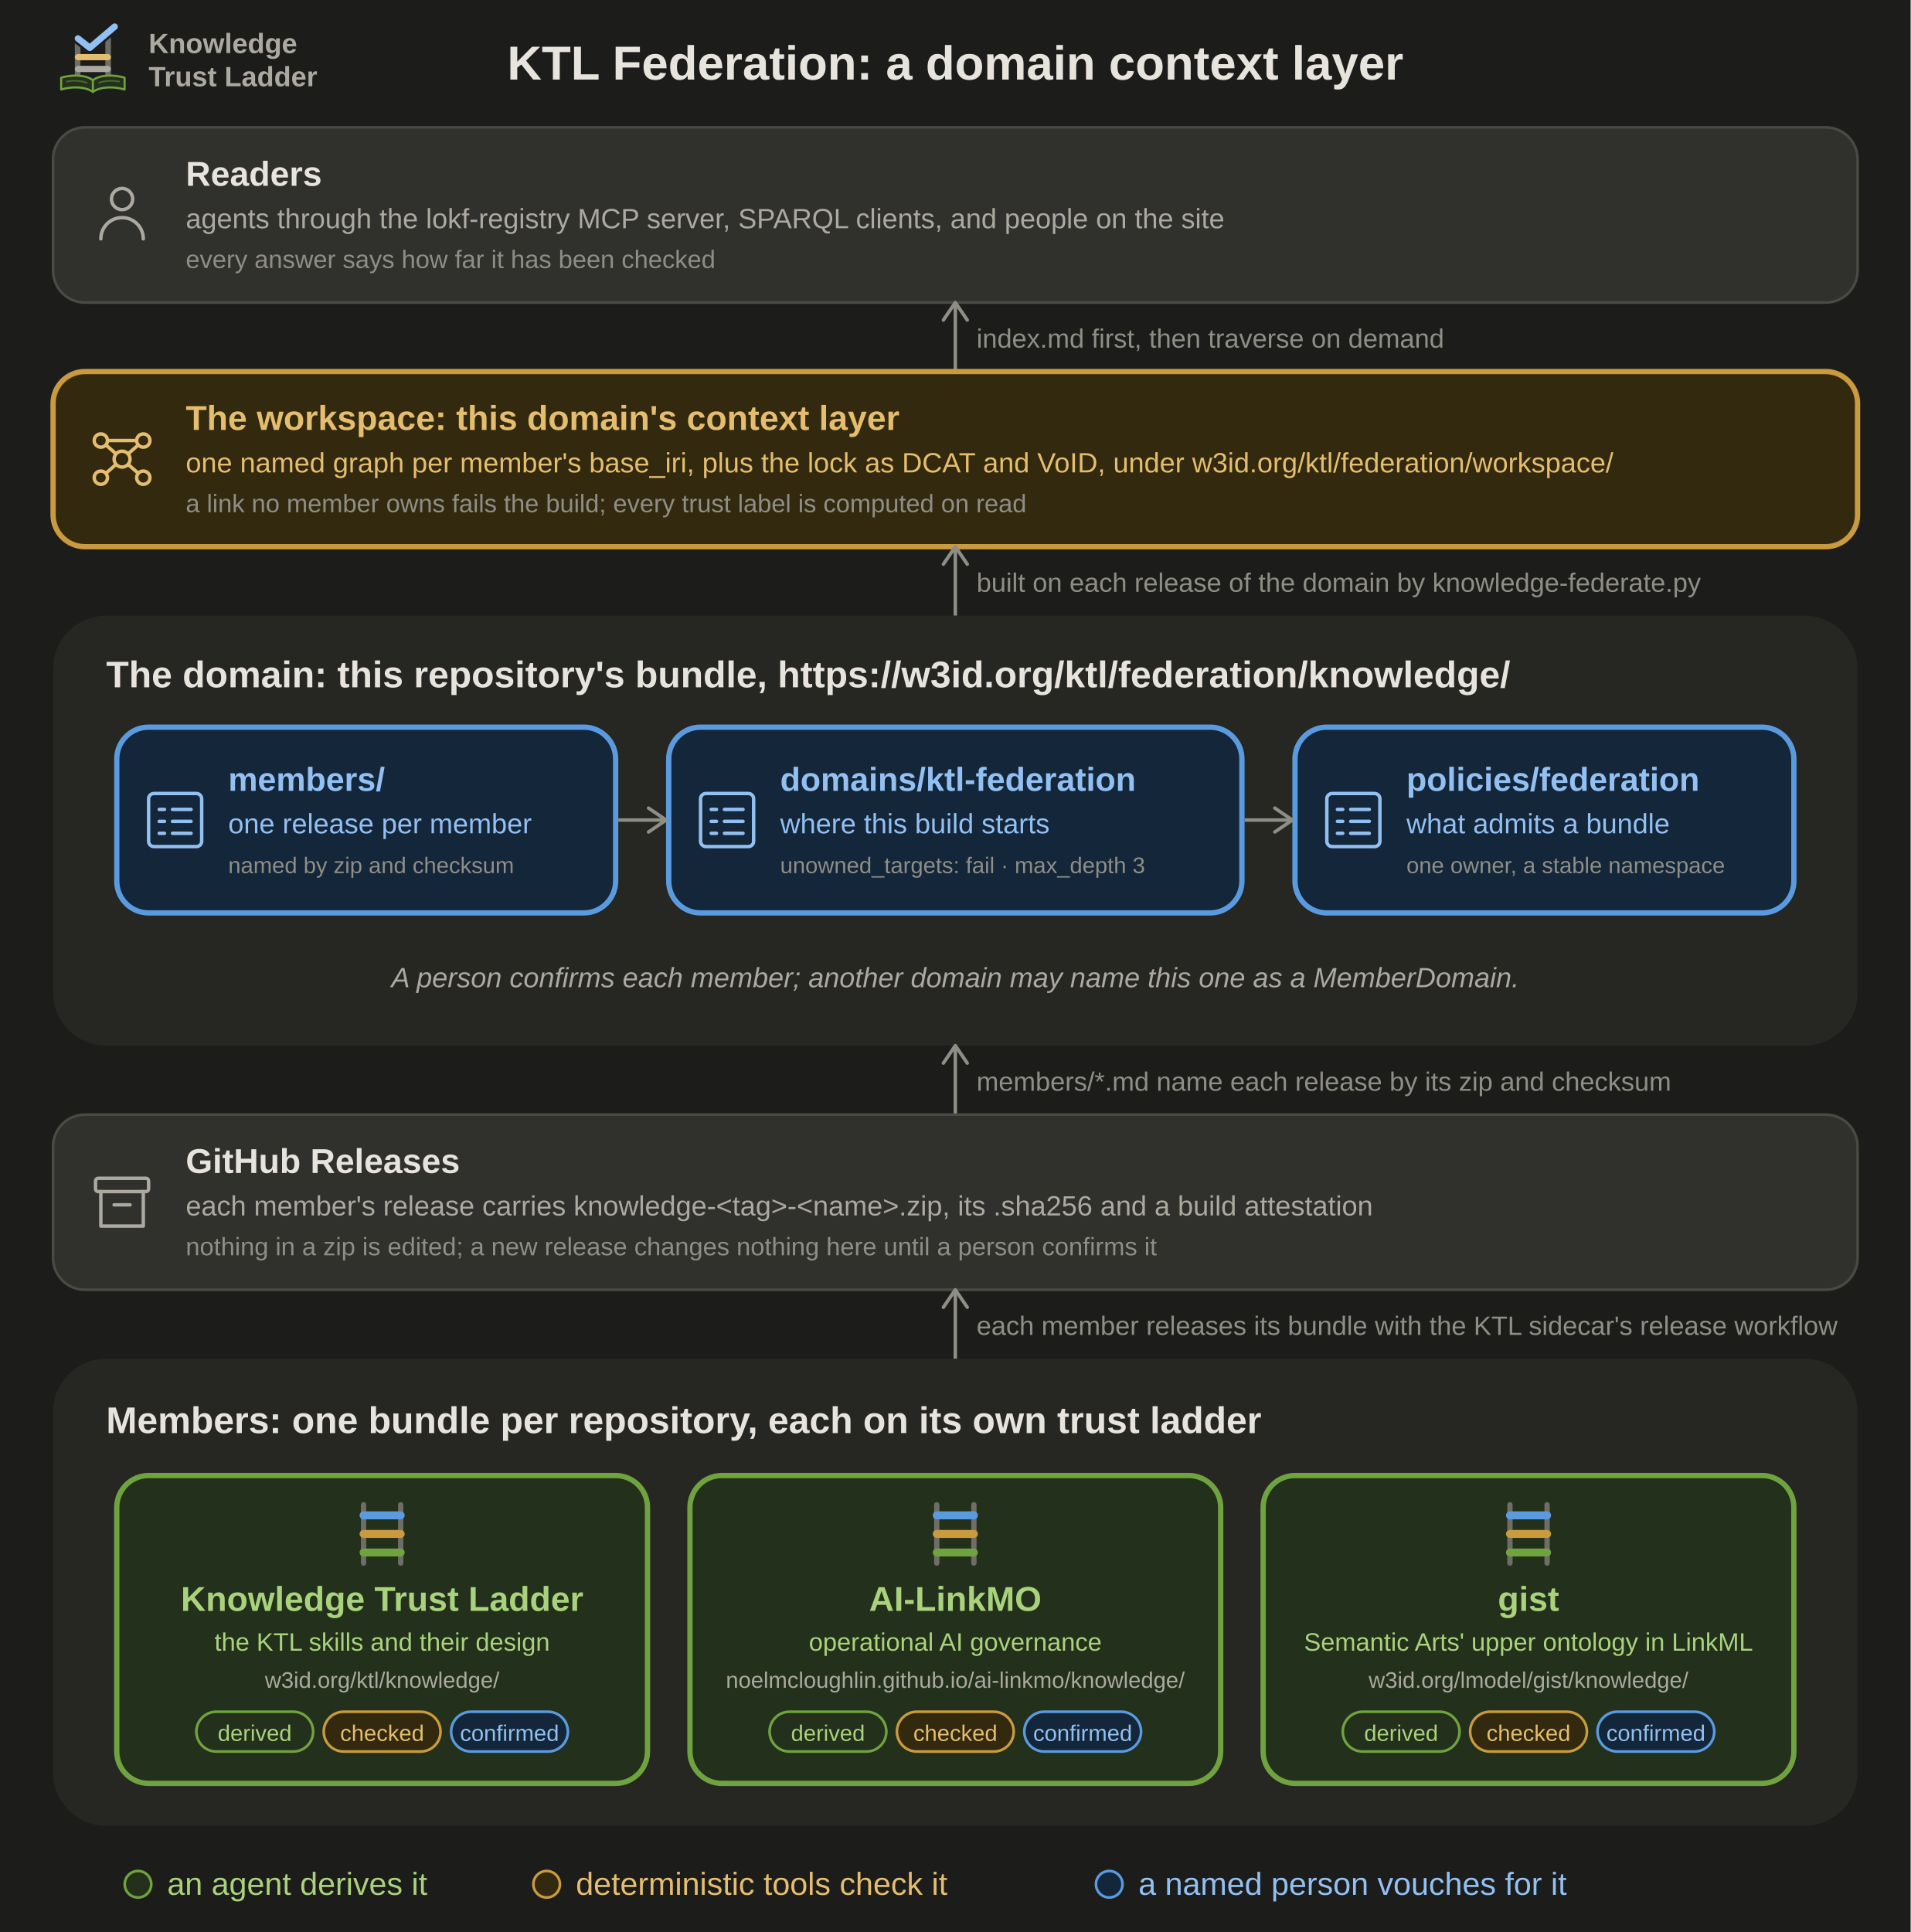
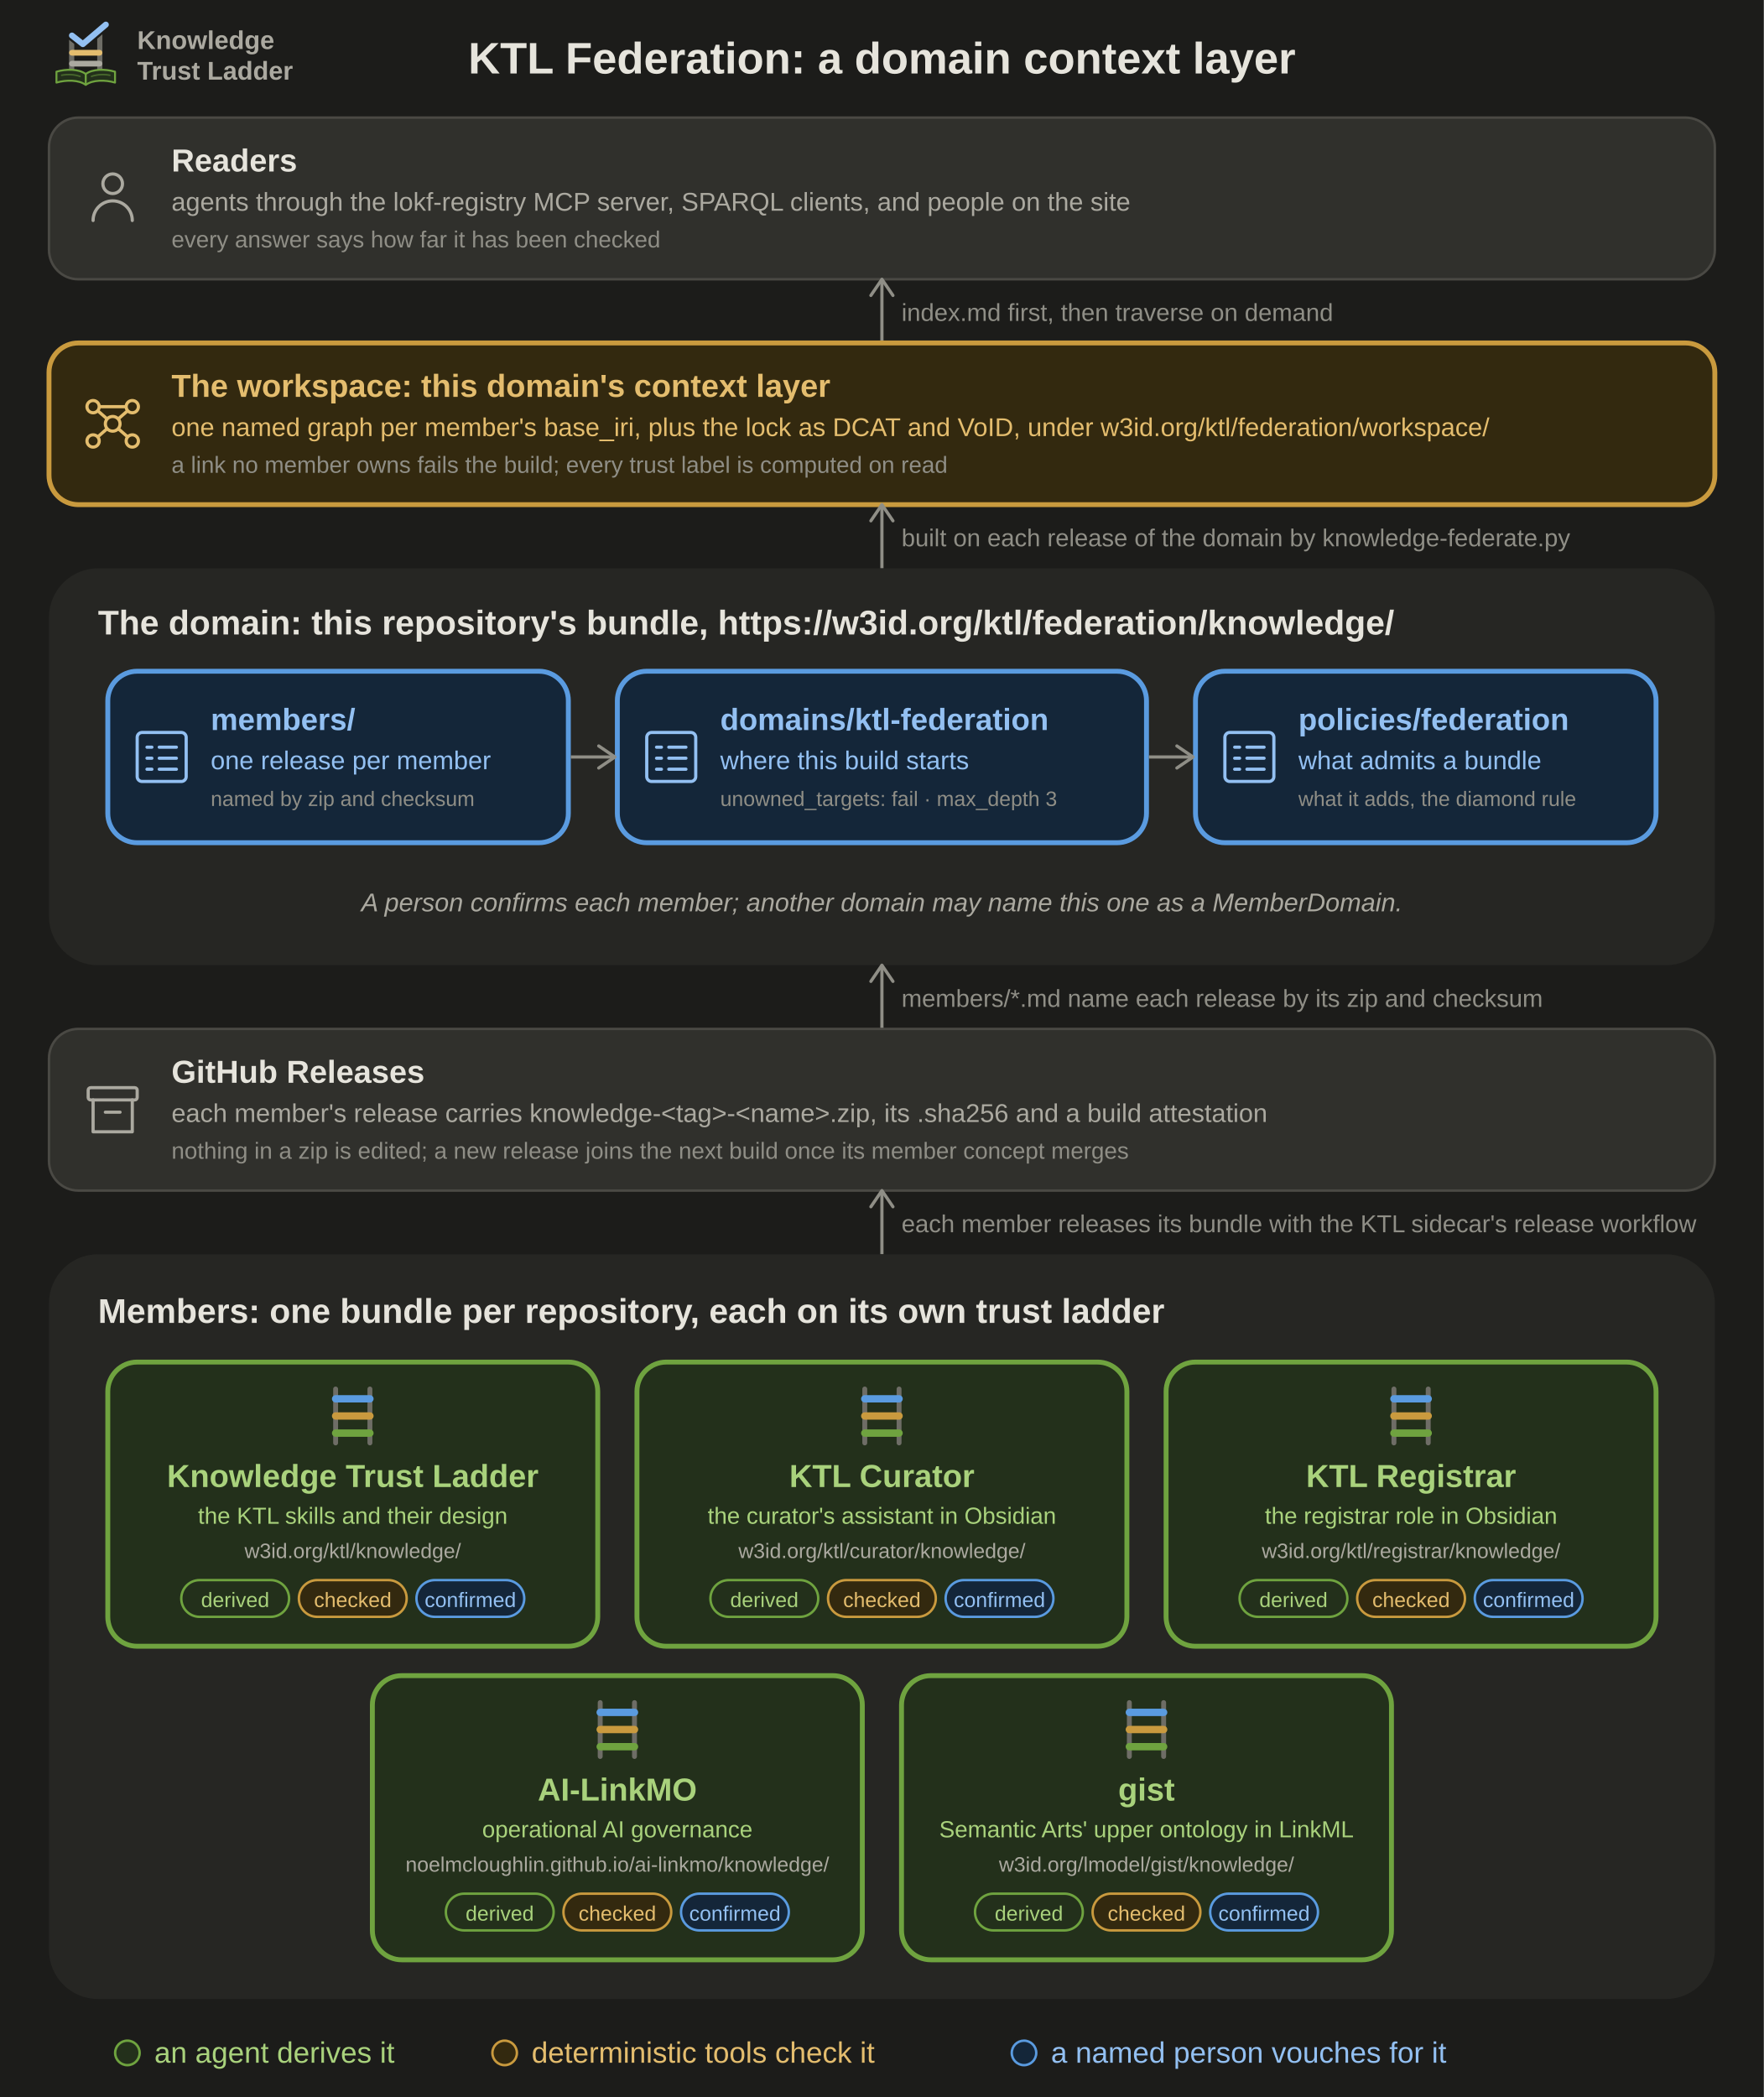
- <svg xmlns="http://www.w3.org/2000/svg" width="720" height="728" viewBox="0 0 720 728" role="img" aria-labelledby="t d">
-   <rect width="720" height="728" fill="#1C1C1A" />
+ <svg xmlns="http://www.w3.org/2000/svg" width="720" height="856" viewBox="0 0 720 856" role="img" aria-labelledby="t d">
+   <rect width="720" height="856" fill="#1C1C1A" />
  <g transform="translate(20,7) scale(0.46875)">
    <rect x="17.5" y="12" width="4.5" height="38" rx="2.25" fill="#6E6D66" />
    <rect x="42" y="12" width="4.5" height="38" rx="2.25" fill="#6E6D66" />
    <rect x="17.5" y="38" width="29" height="5" rx="2.5" fill="#ABA9A0" />
    <rect x="17.5" y="28.5" width="29" height="5" rx="2.5" fill="#E4BD6E" />
    <path d="M20 16 L29.5 23.5 L49.5 6.5" fill="none" stroke="#1C1C1A" stroke-width="9" stroke-linecap="round" stroke-linejoin="round" />
    <path d="M20 16 L29.5 23.5 L49.5 6.5" fill="none" stroke="#93C0F2" stroke-width="5.2" stroke-linecap="round" stroke-linejoin="round" />
    <path d="M32 49.5 C26 45 15 45 6.5 47.5 v9.5 C15 54.5 26 54.5 32 59 C38 54.5 49 54.5 57.5 57 v-9.5 C49 45 38 45 32 49.5 z" fill="#23301B" stroke="#6FA33F" stroke-width="1.7" stroke-linejoin="round" />
    <line x1="32" y1="49.5" x2="32" y2="59" stroke="#6FA33F" stroke-width="1.7" />
    <path d="M11 50.6 C16 49.6 22 49.8 27 51.6 M37 51.6 C42 49.8 48 49.6 53 50.6" fill="none" stroke="#6FA33F" stroke-opacity=".5" stroke-width="1.3" stroke-linecap="round" />
  </g>
  <text x="56" y="20" font-family="Arial, sans-serif" font-size="10.5" font-weight="700" fill="#ABA9A0">Knowledge</text>
  <text x="56" y="32.5" font-family="Arial, sans-serif" font-size="10.5" font-weight="700" fill="#ABA9A0">Trust Ladder</text>
  <text x="360.0" y="30" text-anchor="middle" font-family="Arial, sans-serif" font-size="18" font-weight="700" fill="#E6E4DC">KTL Federation: a domain context layer</text>
  <rect x="20" y="48" width="680" height="66" rx="12" fill="#30302C" stroke="#4A4944" stroke-width="1" />
  <g transform="translate(46,81)" stroke="#ABA9A0" stroke-width="1.3" fill="none" stroke-linecap="round" stroke-linejoin="round">
    <circle cx="0" cy="-6" r="4" />
    <path d="M-8 9 a8 8 0 0 1 16 0" />
  </g>
  <text x="70" y="70" font-family="Arial, sans-serif" font-size="13" font-weight="700" fill="#E6E4DC">Readers</text>
  <text x="70" y="86" font-family="Arial, sans-serif" font-size="10.5" fill="#ABA9A0">agents through the lokf-registry MCP server, SPARQL clients, and people on the site</text>
  <text x="70" y="101" font-family="Arial, sans-serif" font-size="9.5" fill="#8F8E86">every answer says how far it has been checked</text>
  <line x1="360" y1="140" x2="360" y2="114" stroke="#8F8E86" stroke-width="1.3" />
  <path d="M355.5 120.6 L360 114 L364.5 120.6" fill="none" stroke="#8F8E86" stroke-width="1.3" stroke-linecap="round" stroke-linejoin="round" />
  <text x="368" y="131" font-family="Arial, sans-serif" font-size="10" fill="#8F8E86">index.md first, then traverse on demand</text>
  <rect x="20" y="140" width="680" height="66" rx="12" fill="#33290F" stroke="#C99A3E" stroke-width="2" />
  <g transform="translate(46,173)" stroke="#E4BD6E" stroke-width="1.3" fill="none" stroke-linecap="round" stroke-linejoin="round">
    <line x1="-8" y1="-7" x2="8" y2="7" />
    <line x1="8" y1="-7" x2="-8" y2="7" />
    <line x1="-8" y1="-7" x2="8" y2="-7" />
    <circle cx="0" cy="0" r="3" fill="#33290F" />
    <circle cx="-8" cy="-7" r="2.5" fill="#33290F" />
    <circle cx="8" cy="-7" r="2.5" fill="#33290F" />
    <circle cx="-8" cy="7" r="2.5" fill="#33290F" />
    <circle cx="8" cy="7" r="2.5" fill="#33290F" />
  </g>
  <text x="70" y="162" font-family="Arial, sans-serif" font-size="13" font-weight="700" fill="#E4BD6E">The workspace: this domain's context layer</text>
  <text x="70" y="178" font-family="Arial, sans-serif" font-size="10.5" fill="#E4BD6E">one named graph per member's base_iri, plus the lock as DCAT and VoID, under w3id.org/ktl/federation/workspace/</text>
  <text x="70" y="193" font-family="Arial, sans-serif" font-size="9.5" fill="#8F8E86">a link no member owns fails the build; every trust label is computed on read</text>
  <line x1="360" y1="232" x2="360" y2="206" stroke="#8F8E86" stroke-width="1.3" />
  <path d="M355.5 212.6 L360 206 L364.5 212.6" fill="none" stroke="#8F8E86" stroke-width="1.3" stroke-linecap="round" stroke-linejoin="round" />
  <text x="368" y="223" font-family="Arial, sans-serif" font-size="10" fill="#8F8E86">built on each release of the domain by knowledge-federate.py</text>
  <rect x="20" y="232" width="680" height="162" rx="20" fill="#262623" />
  <text x="40" y="259" font-family="Arial, sans-serif" font-size="14" font-weight="700" fill="#E6E4DC">The domain: this repository's bundle, https://w3id.org/ktl/federation/knowledge/</text>
  <rect x="44" y="274" width="188" height="70" rx="12" fill="#142639" stroke="#5A9BE0" stroke-width="2" />
  <g transform="translate(66,309)" stroke="#93C0F2" stroke-width="1.3" fill="none" stroke-linecap="round" stroke-linejoin="round">
    <rect x="-10" y="-10" width="20" height="20" rx="2" />
    <line x1="-6" y1="-4" x2="-4" y2="-4" />
    <line x1="-1" y1="-4" x2="6" y2="-4" />
    <line x1="-6" y1="0.5" x2="-4" y2="0.5" />
    <line x1="-1" y1="0.5" x2="6" y2="0.5" />
    <line x1="-6" y1="5" x2="-4" y2="5" />
    <line x1="-1" y1="5" x2="6" y2="5" />
  </g>
  <text x="86" y="298" font-family="Arial, sans-serif" font-size="12.5" font-weight="700" fill="#93C0F2">members/</text>
  <text x="86" y="314" font-family="Arial, sans-serif" font-size="10.5" fill="#93C0F2">one release per member</text>
  <text x="86" y="329" font-family="Arial, sans-serif" font-size="8.5" fill="#8F8E86">named by zip and checksum</text>
  <rect x="252" y="274" width="216" height="70" rx="12" fill="#142639" stroke="#5A9BE0" stroke-width="2" />
  <g transform="translate(274,309)" stroke="#93C0F2" stroke-width="1.3" fill="none" stroke-linecap="round" stroke-linejoin="round">
    <rect x="-10" y="-10" width="20" height="20" rx="2" />
    <line x1="-6" y1="-4" x2="-4" y2="-4" />
    <line x1="-1" y1="-4" x2="6" y2="-4" />
    <line x1="-6" y1="0.5" x2="-4" y2="0.5" />
    <line x1="-1" y1="0.5" x2="6" y2="0.5" />
    <line x1="-6" y1="5" x2="-4" y2="5" />
    <line x1="-1" y1="5" x2="6" y2="5" />
  </g>
  <text x="294" y="298" font-family="Arial, sans-serif" font-size="12.5" font-weight="700" fill="#93C0F2">domains/ktl-federation</text>
  <text x="294" y="314" font-family="Arial, sans-serif" font-size="10.5" fill="#93C0F2">where this build starts</text>
  <text x="294" y="329" font-family="Arial, sans-serif" font-size="8.5" fill="#8F8E86">unowned_targets: fail · max_depth 3</text>
  <rect x="488" y="274" width="188" height="70" rx="12" fill="#142639" stroke="#5A9BE0" stroke-width="2" />
  <g transform="translate(510,309)" stroke="#93C0F2" stroke-width="1.3" fill="none" stroke-linecap="round" stroke-linejoin="round">
    <rect x="-10" y="-10" width="20" height="20" rx="2" />
    <line x1="-6" y1="-4" x2="-4" y2="-4" />
    <line x1="-1" y1="-4" x2="6" y2="-4" />
    <line x1="-6" y1="0.5" x2="-4" y2="0.5" />
    <line x1="-1" y1="0.5" x2="6" y2="0.5" />
    <line x1="-6" y1="5" x2="-4" y2="5" />
    <line x1="-1" y1="5" x2="6" y2="5" />
  </g>
  <text x="530" y="298" font-family="Arial, sans-serif" font-size="12.5" font-weight="700" fill="#93C0F2">policies/federation</text>
  <text x="530" y="314" font-family="Arial, sans-serif" font-size="10.5" fill="#93C0F2">what admits a bundle</text>
-   <text x="530" y="329" font-family="Arial, sans-serif" font-size="8.5" fill="#8F8E86">one owner, a stable namespace</text>
+   <text x="530" y="329" font-family="Arial, sans-serif" font-size="8.5" fill="#8F8E86">what it adds, the diamond rule</text>
  <line x1="233" y1="309" x2="251" y2="309" stroke="#8F8E86" stroke-width="1.3" />
  <path d="M244.4 313.5 L251 309 L244.4 304.5" fill="none" stroke="#8F8E86" stroke-width="1.3" stroke-linecap="round" stroke-linejoin="round" />
  <line x1="469" y1="309" x2="487" y2="309" stroke="#8F8E86" stroke-width="1.3" />
  <path d="M480.4 313.5 L487 309 L480.4 304.5" fill="none" stroke="#8F8E86" stroke-width="1.3" stroke-linecap="round" stroke-linejoin="round" />
  <text x="360" y="372" text-anchor="middle" font-family="Arial, sans-serif" font-size="10.5" font-style="italic" fill="#ABA9A0">A person confirms each member; another domain may name this one as a MemberDomain.</text>
  <line x1="360" y1="420" x2="360" y2="394" stroke="#8F8E86" stroke-width="1.3" />
  <path d="M355.5 400.6 L360 394 L364.5 400.6" fill="none" stroke="#8F8E86" stroke-width="1.3" stroke-linecap="round" stroke-linejoin="round" />
  <text x="368" y="411" font-family="Arial, sans-serif" font-size="10" fill="#8F8E86">members/*.md name each release by its zip and checksum</text>
  <rect x="20" y="420" width="680" height="66" rx="12" fill="#30302C" stroke="#4A4944" stroke-width="1" />
  <g transform="translate(46,453)" stroke="#ABA9A0" stroke-width="1.3" fill="none" stroke-linecap="round" stroke-linejoin="round">
    <rect x="-10" y="-9" width="20" height="5" rx="1" />
    <path d="M-8 -4 V9 H8 V-4" />
    <line x1="-3" y1="1" x2="3" y2="1" />
  </g>
  <text x="70" y="442" font-family="Arial, sans-serif" font-size="13" font-weight="700" fill="#E6E4DC">GitHub Releases</text>
  <text x="70" y="458" font-family="Arial, sans-serif" font-size="10.5" fill="#ABA9A0">each member's release carries knowledge-&lt;tag&gt;-&lt;name&gt;.zip, its .sha256 and a build attestation</text>
-   <text x="70" y="473" font-family="Arial, sans-serif" font-size="9.5" fill="#8F8E86">nothing in a zip is edited; a new release changes nothing here until a person confirms it</text>
+   <text x="70" y="473" font-family="Arial, sans-serif" font-size="9.5" fill="#8F8E86">nothing in a zip is edited; a new release joins the next build once its member concept merges</text>
  <line x1="360" y1="512" x2="360" y2="486" stroke="#8F8E86" stroke-width="1.3" />
  <path d="M355.5 492.6 L360 486 L364.5 492.6" fill="none" stroke="#8F8E86" stroke-width="1.3" stroke-linecap="round" stroke-linejoin="round" />
  <text x="368" y="503" font-family="Arial, sans-serif" font-size="10" fill="#8F8E86">each member releases its bundle with the KTL sidecar's release workflow</text>
-   <rect x="20" y="512" width="680" height="176" rx="20" fill="#262623" />
+   <rect x="20" y="512" width="680" height="304" rx="20" fill="#262623" />
  <text x="40" y="540" font-family="Arial, sans-serif" font-size="14" font-weight="700" fill="#E6E4DC">Members: one bundle per repository, each on its own trust ladder</text>
  <rect x="44" y="556" width="200" height="116" rx="12" fill="#23301B" stroke="#6FA33F" stroke-width="2" />
  <g transform="translate(144,578)" stroke-linecap="round">
    <line x1="-7" y1="-11" x2="-7" y2="11" stroke="#6E6D66" stroke-width="2" />
    <line x1="7" y1="-11" x2="7" y2="11" stroke="#6E6D66" stroke-width="2" />
    <line x1="-7" y1="7" x2="7" y2="7" stroke="#6FA33F" stroke-width="3" />
    <line x1="-7" y1="0" x2="7" y2="0" stroke="#C99A3E" stroke-width="3" />
    <line x1="-7" y1="-7" x2="7" y2="-7" stroke="#5A9BE0" stroke-width="3" />
  </g>
  <text x="144.0" y="607" text-anchor="middle" font-family="Arial, sans-serif" font-size="13" font-weight="700" fill="#A9D27C">Knowledge Trust Ladder</text>
  <text x="144.0" y="622" text-anchor="middle" font-family="Arial, sans-serif" font-size="9.5" fill="#A9D27C">the KTL skills and their design</text>
  <text x="144.0" y="636" text-anchor="middle" font-family="Arial, sans-serif" font-size="8.5" fill="#ABA9A0">w3id.org/ktl/knowledge/</text>
  <rect x="74.0" y="645" width="44" height="15" rx="7.5" fill="#23301B" stroke="#6FA33F" stroke-width="1" />
  <text x="96.0" y="656" text-anchor="middle" font-family="Arial, sans-serif" font-size="8.5" fill="#A9D27C">derived</text>
  <rect x="122.0" y="645" width="44" height="15" rx="7.5" fill="#33290F" stroke="#C99A3E" stroke-width="1" />
  <text x="144.0" y="656" text-anchor="middle" font-family="Arial, sans-serif" font-size="8.5" fill="#E4BD6E">checked</text>
  <rect x="170.0" y="645" width="44" height="15" rx="7.5" fill="#142639" stroke="#5A9BE0" stroke-width="1" />
  <text x="192.0" y="656" text-anchor="middle" font-family="Arial, sans-serif" font-size="8.5" fill="#93C0F2">confirmed</text>
  <rect x="260" y="556" width="200" height="116" rx="12" fill="#23301B" stroke="#6FA33F" stroke-width="2" />
  <g transform="translate(360,578)" stroke-linecap="round">
    <line x1="-7" y1="-11" x2="-7" y2="11" stroke="#6E6D66" stroke-width="2" />
    <line x1="7" y1="-11" x2="7" y2="11" stroke="#6E6D66" stroke-width="2" />
    <line x1="-7" y1="7" x2="7" y2="7" stroke="#6FA33F" stroke-width="3" />
    <line x1="-7" y1="0" x2="7" y2="0" stroke="#C99A3E" stroke-width="3" />
    <line x1="-7" y1="-7" x2="7" y2="-7" stroke="#5A9BE0" stroke-width="3" />
  </g>
-   <text x="360.0" y="607" text-anchor="middle" font-family="Arial, sans-serif" font-size="13" font-weight="700" fill="#A9D27C">AI-LinkMO</text>
-   <text x="360.0" y="622" text-anchor="middle" font-family="Arial, sans-serif" font-size="9.5" fill="#A9D27C">operational AI governance</text>
-   <text x="360.0" y="636" text-anchor="middle" font-family="Arial, sans-serif" font-size="8.5" fill="#ABA9A0">noelmcloughlin.github.io/ai-linkmo/knowledge/</text>
+   <text x="360.0" y="607" text-anchor="middle" font-family="Arial, sans-serif" font-size="13" font-weight="700" fill="#A9D27C">KTL Curator</text>
+   <text x="360.0" y="622" text-anchor="middle" font-family="Arial, sans-serif" font-size="9.5" fill="#A9D27C">the curator's assistant in Obsidian</text>
+   <text x="360.0" y="636" text-anchor="middle" font-family="Arial, sans-serif" font-size="8.5" fill="#ABA9A0">w3id.org/ktl/curator/knowledge/</text>
  <rect x="290.0" y="645" width="44" height="15" rx="7.5" fill="#23301B" stroke="#6FA33F" stroke-width="1" />
  <text x="312.0" y="656" text-anchor="middle" font-family="Arial, sans-serif" font-size="8.5" fill="#A9D27C">derived</text>
  <rect x="338.0" y="645" width="44" height="15" rx="7.5" fill="#33290F" stroke="#C99A3E" stroke-width="1" />
  <text x="360.0" y="656" text-anchor="middle" font-family="Arial, sans-serif" font-size="8.5" fill="#E4BD6E">checked</text>
  <rect x="386.0" y="645" width="44" height="15" rx="7.5" fill="#142639" stroke="#5A9BE0" stroke-width="1" />
  <text x="408.0" y="656" text-anchor="middle" font-family="Arial, sans-serif" font-size="8.5" fill="#93C0F2">confirmed</text>
  <rect x="476" y="556" width="200" height="116" rx="12" fill="#23301B" stroke="#6FA33F" stroke-width="2" />
  <g transform="translate(576,578)" stroke-linecap="round">
    <line x1="-7" y1="-11" x2="-7" y2="11" stroke="#6E6D66" stroke-width="2" />
    <line x1="7" y1="-11" x2="7" y2="11" stroke="#6E6D66" stroke-width="2" />
    <line x1="-7" y1="7" x2="7" y2="7" stroke="#6FA33F" stroke-width="3" />
    <line x1="-7" y1="0" x2="7" y2="0" stroke="#C99A3E" stroke-width="3" />
    <line x1="-7" y1="-7" x2="7" y2="-7" stroke="#5A9BE0" stroke-width="3" />
  </g>
-   <text x="576.0" y="607" text-anchor="middle" font-family="Arial, sans-serif" font-size="13" font-weight="700" fill="#A9D27C">gist</text>
-   <text x="576.0" y="622" text-anchor="middle" font-family="Arial, sans-serif" font-size="9.5" fill="#A9D27C">Semantic Arts' upper ontology in LinkML</text>
-   <text x="576.0" y="636" text-anchor="middle" font-family="Arial, sans-serif" font-size="8.5" fill="#ABA9A0">w3id.org/lmodel/gist/knowledge/</text>
+   <text x="576.0" y="607" text-anchor="middle" font-family="Arial, sans-serif" font-size="13" font-weight="700" fill="#A9D27C">KTL Registrar</text>
+   <text x="576.0" y="622" text-anchor="middle" font-family="Arial, sans-serif" font-size="9.5" fill="#A9D27C">the registrar role in Obsidian</text>
+   <text x="576.0" y="636" text-anchor="middle" font-family="Arial, sans-serif" font-size="8.5" fill="#ABA9A0">w3id.org/ktl/registrar/knowledge/</text>
  <rect x="506.0" y="645" width="44" height="15" rx="7.5" fill="#23301B" stroke="#6FA33F" stroke-width="1" />
  <text x="528.0" y="656" text-anchor="middle" font-family="Arial, sans-serif" font-size="8.5" fill="#A9D27C">derived</text>
  <rect x="554.0" y="645" width="44" height="15" rx="7.5" fill="#33290F" stroke="#C99A3E" stroke-width="1" />
  <text x="576.0" y="656" text-anchor="middle" font-family="Arial, sans-serif" font-size="8.5" fill="#E4BD6E">checked</text>
  <rect x="602.0" y="645" width="44" height="15" rx="7.5" fill="#142639" stroke="#5A9BE0" stroke-width="1" />
  <text x="624.0" y="656" text-anchor="middle" font-family="Arial, sans-serif" font-size="8.5" fill="#93C0F2">confirmed</text>
-   <circle cx="52" cy="710" r="5" fill="#23301B" stroke="#6FA33F" stroke-width="1" />
-   <text x="63" y="714" font-family="Arial, sans-serif" font-size="12" fill="#A9D27C">an agent derives it</text>
-   <circle cx="206" cy="710" r="5" fill="#33290F" stroke="#C99A3E" stroke-width="1" />
-   <text x="217" y="714" font-family="Arial, sans-serif" font-size="12" fill="#E4BD6E">deterministic tools check it</text>
-   <circle cx="418" cy="710" r="5" fill="#142639" stroke="#5A9BE0" stroke-width="1" />
-   <text x="429" y="714" font-family="Arial, sans-serif" font-size="12" fill="#93C0F2">a named person vouches for it</text>
+   <rect x="152" y="684" width="200" height="116" rx="12" fill="#23301B" stroke="#6FA33F" stroke-width="2" />
+   <g transform="translate(252,706)" stroke-linecap="round">
+     <line x1="-7" y1="-11" x2="-7" y2="11" stroke="#6E6D66" stroke-width="2" />
+     <line x1="7" y1="-11" x2="7" y2="11" stroke="#6E6D66" stroke-width="2" />
+     <line x1="-7" y1="7" x2="7" y2="7" stroke="#6FA33F" stroke-width="3" />
+     <line x1="-7" y1="0" x2="7" y2="0" stroke="#C99A3E" stroke-width="3" />
+     <line x1="-7" y1="-7" x2="7" y2="-7" stroke="#5A9BE0" stroke-width="3" />
+   </g>
+   <text x="252.0" y="735" text-anchor="middle" font-family="Arial, sans-serif" font-size="13" font-weight="700" fill="#A9D27C">AI-LinkMO</text>
+   <text x="252.0" y="750" text-anchor="middle" font-family="Arial, sans-serif" font-size="9.5" fill="#A9D27C">operational AI governance</text>
+   <text x="252.0" y="764" text-anchor="middle" font-family="Arial, sans-serif" font-size="8.5" fill="#ABA9A0">noelmcloughlin.github.io/ai-linkmo/knowledge/</text>
+   <rect x="182.0" y="773" width="44" height="15" rx="7.5" fill="#23301B" stroke="#6FA33F" stroke-width="1" />
+   <text x="204.0" y="784" text-anchor="middle" font-family="Arial, sans-serif" font-size="8.5" fill="#A9D27C">derived</text>
+   <rect x="230.0" y="773" width="44" height="15" rx="7.5" fill="#33290F" stroke="#C99A3E" stroke-width="1" />
+   <text x="252.0" y="784" text-anchor="middle" font-family="Arial, sans-serif" font-size="8.5" fill="#E4BD6E">checked</text>
+   <rect x="278.0" y="773" width="44" height="15" rx="7.5" fill="#142639" stroke="#5A9BE0" stroke-width="1" />
+   <text x="300.0" y="784" text-anchor="middle" font-family="Arial, sans-serif" font-size="8.5" fill="#93C0F2">confirmed</text>
+   <rect x="368" y="684" width="200" height="116" rx="12" fill="#23301B" stroke="#6FA33F" stroke-width="2" />
+   <g transform="translate(468,706)" stroke-linecap="round">
+     <line x1="-7" y1="-11" x2="-7" y2="11" stroke="#6E6D66" stroke-width="2" />
+     <line x1="7" y1="-11" x2="7" y2="11" stroke="#6E6D66" stroke-width="2" />
+     <line x1="-7" y1="7" x2="7" y2="7" stroke="#6FA33F" stroke-width="3" />
+     <line x1="-7" y1="0" x2="7" y2="0" stroke="#C99A3E" stroke-width="3" />
+     <line x1="-7" y1="-7" x2="7" y2="-7" stroke="#5A9BE0" stroke-width="3" />
+   </g>
+   <text x="468.0" y="735" text-anchor="middle" font-family="Arial, sans-serif" font-size="13" font-weight="700" fill="#A9D27C">gist</text>
+   <text x="468.0" y="750" text-anchor="middle" font-family="Arial, sans-serif" font-size="9.5" fill="#A9D27C">Semantic Arts' upper ontology in LinkML</text>
+   <text x="468.0" y="764" text-anchor="middle" font-family="Arial, sans-serif" font-size="8.5" fill="#ABA9A0">w3id.org/lmodel/gist/knowledge/</text>
+   <rect x="398.0" y="773" width="44" height="15" rx="7.5" fill="#23301B" stroke="#6FA33F" stroke-width="1" />
+   <text x="420.0" y="784" text-anchor="middle" font-family="Arial, sans-serif" font-size="8.5" fill="#A9D27C">derived</text>
+   <rect x="446.0" y="773" width="44" height="15" rx="7.5" fill="#33290F" stroke="#C99A3E" stroke-width="1" />
+   <text x="468.0" y="784" text-anchor="middle" font-family="Arial, sans-serif" font-size="8.5" fill="#E4BD6E">checked</text>
+   <rect x="494.0" y="773" width="44" height="15" rx="7.5" fill="#142639" stroke="#5A9BE0" stroke-width="1" />
+   <text x="516.0" y="784" text-anchor="middle" font-family="Arial, sans-serif" font-size="8.5" fill="#93C0F2">confirmed</text>
+   <circle cx="52" cy="838" r="5" fill="#23301B" stroke="#6FA33F" stroke-width="1" />
+   <text x="63" y="842" font-family="Arial, sans-serif" font-size="12" fill="#A9D27C">an agent derives it</text>
+   <circle cx="206" cy="838" r="5" fill="#33290F" stroke="#C99A3E" stroke-width="1" />
+   <text x="217" y="842" font-family="Arial, sans-serif" font-size="12" fill="#E4BD6E">deterministic tools check it</text>
+   <circle cx="418" cy="838" r="5" fill="#142639" stroke="#5A9BE0" stroke-width="1" />
+   <text x="429" y="842" font-family="Arial, sans-serif" font-size="12" fill="#93C0F2">a named person vouches for it</text>
</svg>
